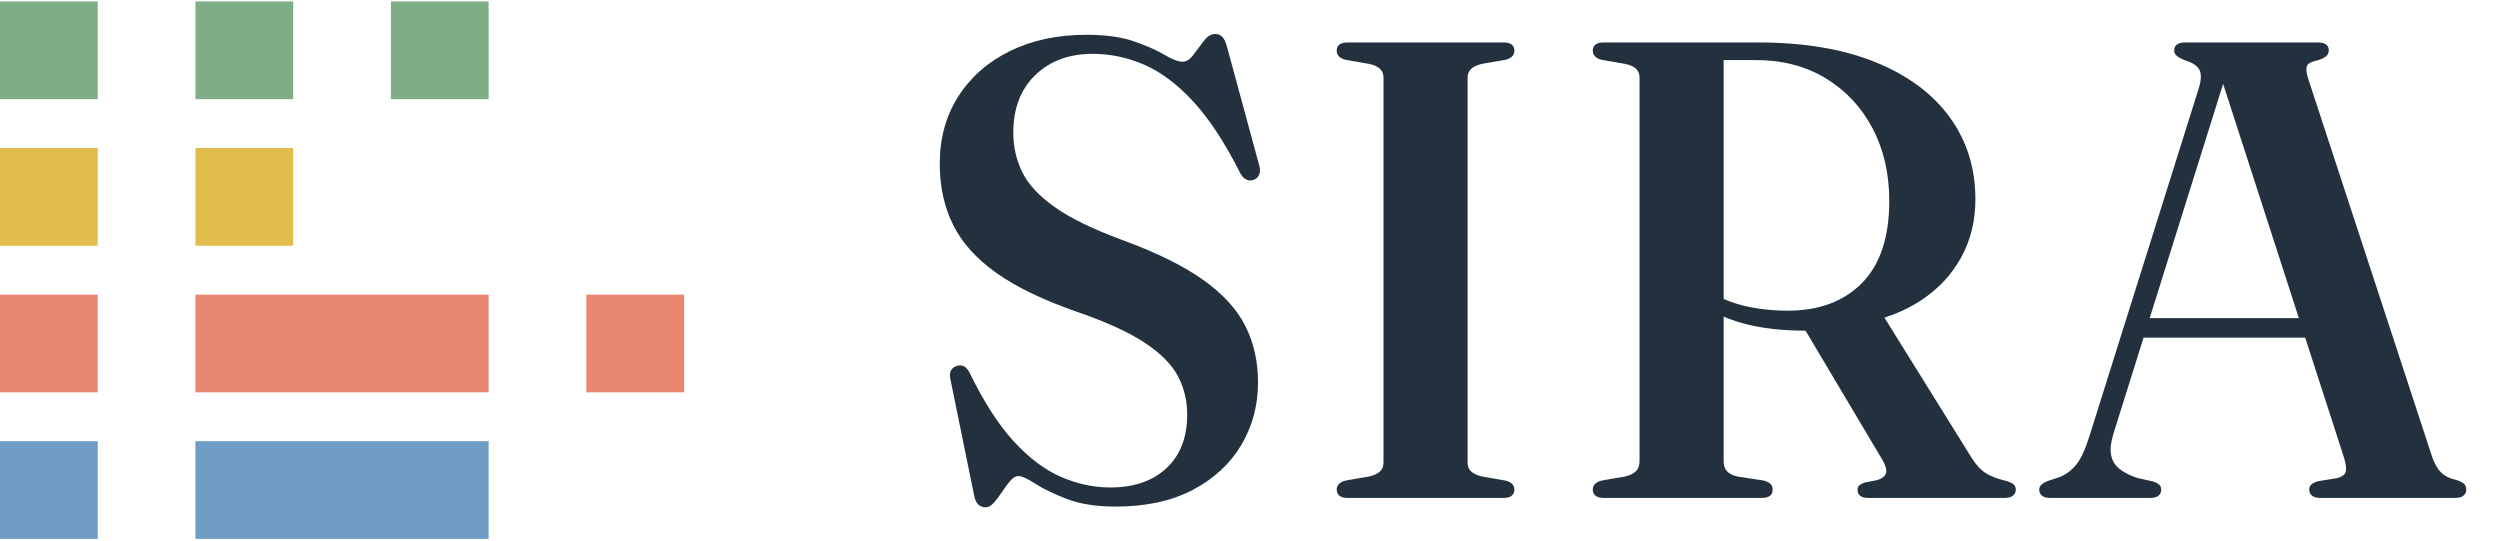
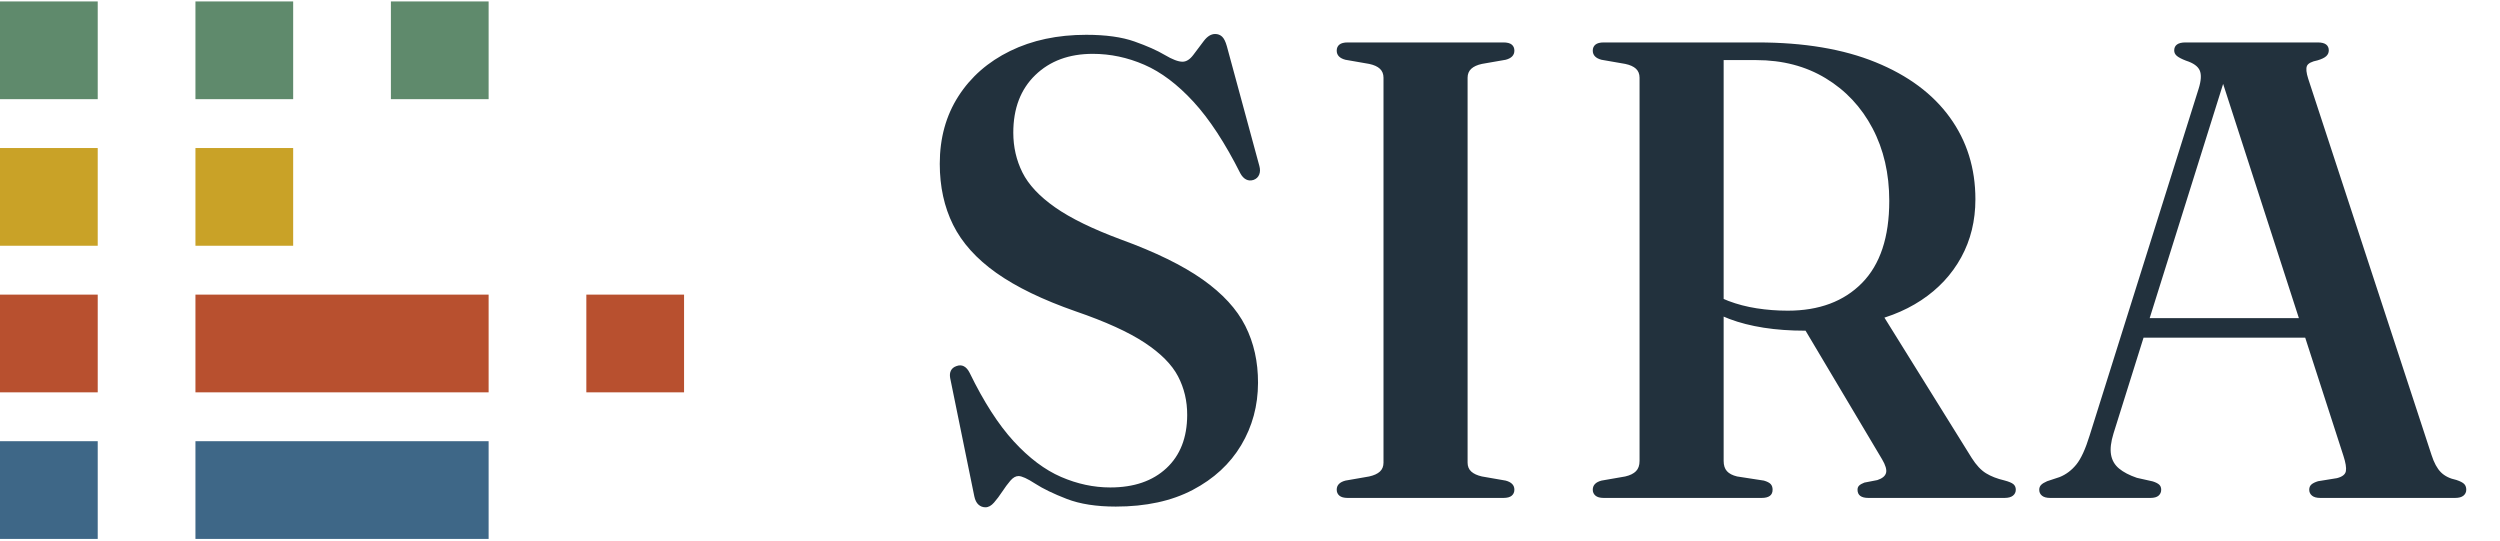
<svg xmlns="http://www.w3.org/2000/svg" viewBox="0 0 384.2 82.6" width="384" height="83">
-   <path fill="#7fae86" d="M0.000 0.000h15.018v15.018h-15.018ZM30.036 0.000h15.018v15.018h-15.018ZM60.073 0.000h15.018v15.018h-15.018Z" />
-   <path fill="#e0bd4c" d="M0.000 22.527h15.018v15.018h-15.018ZM30.036 22.527h15.018v15.018h-15.018Z" />
-   <path fill="#e98670" d="M0.000 45.055h15.018v15.018h-15.018ZM30.036 45.055h45.055v15.018h-45.055ZM90.109 45.055h15.018v15.018h-15.018Z" />
-   <path fill="#6e9cc4" d="M0.000 67.582h15.018v15.018h-15.018ZM30.036 67.582h45.055v15.018h-45.055Z" />
+   <path fill="#5f8a6c" d="M0.000 0.000h15.018v15.018h-15.018ZM30.036 0.000h15.018v15.018h-15.018ZM60.073 0.000h15.018v15.018h-15.018Z" />
+   <path fill="#c9a227" d="M0.000 22.527h15.018v15.018h-15.018ZM30.036 22.527h15.018v15.018h-15.018Z" />
+   <path fill="#b8502f" d="M0.000 45.055h15.018v15.018h-15.018ZM30.036 45.055h45.055v15.018h-45.055ZM90.109 45.055h15.018v15.018h-15.018Z" />
+   <path fill="#3e6787" d="M0.000 67.582h15.018v15.018h-15.018ZM30.036 67.582h45.055v15.018h-45.055Z" />
  <path transform="translate(139.8 76.3)" fill="#22313d" d="M31.67 1.33Q27.187 1.33 24.142 0.153Q21.098 -1.023 19.29 -2.193Q17.482 -3.363 16.723 -3.363Q16.078 -3.363 15.463 -2.639Q14.848 -1.915 14.221 -0.962Q13.593 -0.008 12.96 0.716Q12.327 1.44 11.647 1.44Q11.023 1.44 10.568 1.027Q10.113 0.615 9.933 -0.243L6.22 -18.433Q6.102 -19.108 6.341 -19.578Q6.58 -20.047 7.173 -20.257Q7.818 -20.503 8.334 -20.23Q8.85 -19.957 9.217 -19.223Q12.467 -12.537 15.997 -8.692Q19.528 -4.847 23.265 -3.228Q27.002 -1.61 30.823 -1.61Q36.278 -1.61 39.456 -4.57Q42.633 -7.53 42.647 -12.74Q42.66 -15.97 41.239 -18.689Q39.818 -21.408 36.103 -23.861Q32.388 -26.313 25.523 -28.67Q17.893 -31.335 13.308 -34.588Q8.723 -37.84 6.673 -41.967Q4.623 -46.093 4.623 -51.35Q4.623 -57.267 7.488 -61.732Q10.353 -66.197 15.435 -68.685Q20.517 -71.173 27.127 -71.173Q31.635 -71.173 34.54 -70.146Q37.445 -69.118 39.197 -68.077Q40.948 -67.037 41.927 -67.037Q42.807 -67.037 43.597 -68.095Q44.387 -69.153 45.2 -70.225Q46.013 -71.297 46.943 -71.297Q47.57 -71.297 48.004 -70.898Q48.438 -70.5 48.74 -69.43L53.737 -51.023Q53.947 -50.267 53.714 -49.69Q53.482 -49.113 52.863 -48.88Q52.23 -48.67 51.708 -48.938Q51.185 -49.205 50.82 -49.873Q47.295 -56.882 43.609 -60.887Q39.923 -64.892 36.061 -66.569Q32.198 -68.247 28.133 -68.247Q22.673 -68.247 19.298 -64.978Q15.923 -61.71 15.923 -56.137Q15.923 -52.835 17.327 -50.015Q18.732 -47.195 22.336 -44.664Q25.94 -42.133 32.513 -39.697Q40.427 -36.813 45.023 -33.567Q49.62 -30.322 51.583 -26.43Q53.547 -22.538 53.533 -17.683Q53.52 -12.42 50.942 -8.104Q48.365 -3.788 43.492 -1.229Q38.618 1.33 31.67 1.33ZM85.74 -5.423Q85.74 -4.566 86.302 -4.055Q86.865 -3.543 87.937 -3.3L91.593 -2.663Q92.93 -2.308 92.93 -1.268Q92.93 -0.696 92.526 -0.348Q92.122 0.0 91.24 0.0H67.317Q66.448 0.0 66.038 -0.348Q65.627 -0.696 65.627 -1.268Q65.627 -2.308 66.963 -2.663L70.62 -3.3Q71.717 -3.543 72.267 -4.055Q72.817 -4.566 72.817 -5.423V-64.577Q72.817 -65.434 72.267 -65.951Q71.717 -66.468 70.62 -66.7L66.963 -67.337Q65.627 -67.685 65.627 -68.74Q65.627 -69.332 66.038 -69.666Q66.448 -70.0 67.317 -70.0H91.24Q92.122 -70.0 92.526 -69.666Q92.93 -69.332 92.93 -68.74Q92.93 -67.685 91.593 -67.337L87.937 -66.7Q86.865 -66.468 86.302 -65.951Q85.74 -65.434 85.74 -64.577ZM163.78 -45.9Q163.78 -40.958 161.601 -36.981Q159.422 -33.003 155.449 -30.378Q151.477 -27.753 146.005 -26.777Q144.562 -26.533 143.222 -26.282Q141.883 -26.03 140.519 -25.867Q139.155 -25.703 137.575 -25.703Q134.158 -25.703 131.248 -26.158Q128.338 -26.613 125.978 -27.503Q123.618 -28.392 121.82 -29.68L122.217 -32.233Q123.795 -31.047 125.82 -30.275Q127.845 -29.503 130.17 -29.14Q132.495 -28.777 134.942 -28.777Q142.168 -28.777 146.356 -33.035Q150.543 -37.293 150.543 -45.647Q150.543 -51.933 147.967 -56.815Q145.39 -61.697 140.777 -64.492Q136.165 -67.287 130.078 -67.287H125.09V-5.68Q125.09 -4.673 125.594 -4.114Q126.098 -3.555 127.153 -3.3L131.277 -2.663Q132.043 -2.438 132.328 -2.117Q132.613 -1.795 132.613 -1.26Q132.613 0.0 130.923 0.0H106.667Q105.802 0.0 105.389 -0.353Q104.977 -0.707 104.977 -1.26Q104.977 -2.308 106.313 -2.663L109.97 -3.3Q111.078 -3.555 111.622 -4.114Q112.167 -4.673 112.167 -5.68V-64.577Q112.167 -65.443 111.617 -65.956Q111.067 -66.468 109.97 -66.7L106.313 -67.337Q104.977 -67.692 104.977 -68.74Q104.977 -69.332 105.389 -69.666Q105.802 -70.0 106.667 -70.0H130.308Q140.98 -70.0 148.452 -66.954Q155.925 -63.908 159.852 -58.479Q163.78 -53.05 163.78 -45.9ZM136.852 -27.09 149.283 -28.537 163.218 -6.133Q164.248 -4.508 165.402 -3.795Q166.555 -3.082 168.237 -2.69Q169.27 -2.415 169.628 -2.105Q169.987 -1.795 169.987 -1.26Q169.987 -0.707 169.554 -0.353Q169.122 0.0 168.243 0.0H147.342Q145.665 0.0 145.665 -1.26Q145.665 -1.662 145.922 -1.906Q146.18 -2.15 146.722 -2.357L148.712 -2.743Q149.858 -3.122 150.049 -3.851Q150.24 -4.58 149.432 -5.947ZM188.545 -27.627H216.465L216.682 -24.633H188.202ZM192.333 -1.26Q192.333 -0.707 191.932 -0.353Q191.532 0.0 190.663 0.0H175.273Q174.43 0.0 174.01 -0.347Q173.59 -0.693 173.59 -1.247Q173.59 -1.702 173.874 -1.997Q174.158 -2.292 174.803 -2.57L176.73 -3.208Q178.205 -3.802 179.287 -5.131Q180.37 -6.46 181.342 -9.617L198.082 -62.875Q198.673 -64.747 198.25 -65.703Q197.827 -66.66 196.145 -67.197Q195.165 -67.575 194.748 -67.922Q194.332 -68.268 194.332 -68.767Q194.332 -69.368 194.764 -69.684Q195.197 -70.0 196.075 -70.0H216.382Q217.262 -70.0 217.675 -69.684Q218.088 -69.368 218.088 -68.78Q218.088 -68.255 217.696 -67.891Q217.303 -67.527 216.365 -67.247Q215 -66.977 214.737 -66.4Q214.475 -65.823 214.928 -64.413L233.878 -6.597Q234.452 -4.81 235.318 -3.943Q236.185 -3.077 237.688 -2.765Q238.59 -2.463 238.902 -2.136Q239.215 -1.808 239.215 -1.26Q239.215 -0.707 238.788 -0.353Q238.362 0.0 237.495 0.0H216.788Q215.933 0.0 215.507 -0.353Q215.082 -0.707 215.082 -1.26Q215.082 -1.768 215.418 -2.065Q215.755 -2.362 216.445 -2.57L219.342 -3.04Q220.583 -3.355 220.717 -4.124Q220.85 -4.893 220.342 -6.457L201.395 -65.037L202.748 -66.49L185.003 -9.907Q184.402 -7.968 184.622 -6.662Q184.843 -5.355 185.857 -4.516Q186.87 -3.677 188.6 -3.087L191.03 -2.543Q191.693 -2.333 192.013 -2.052Q192.333 -1.77 192.333 -1.26Z" />
</svg>
